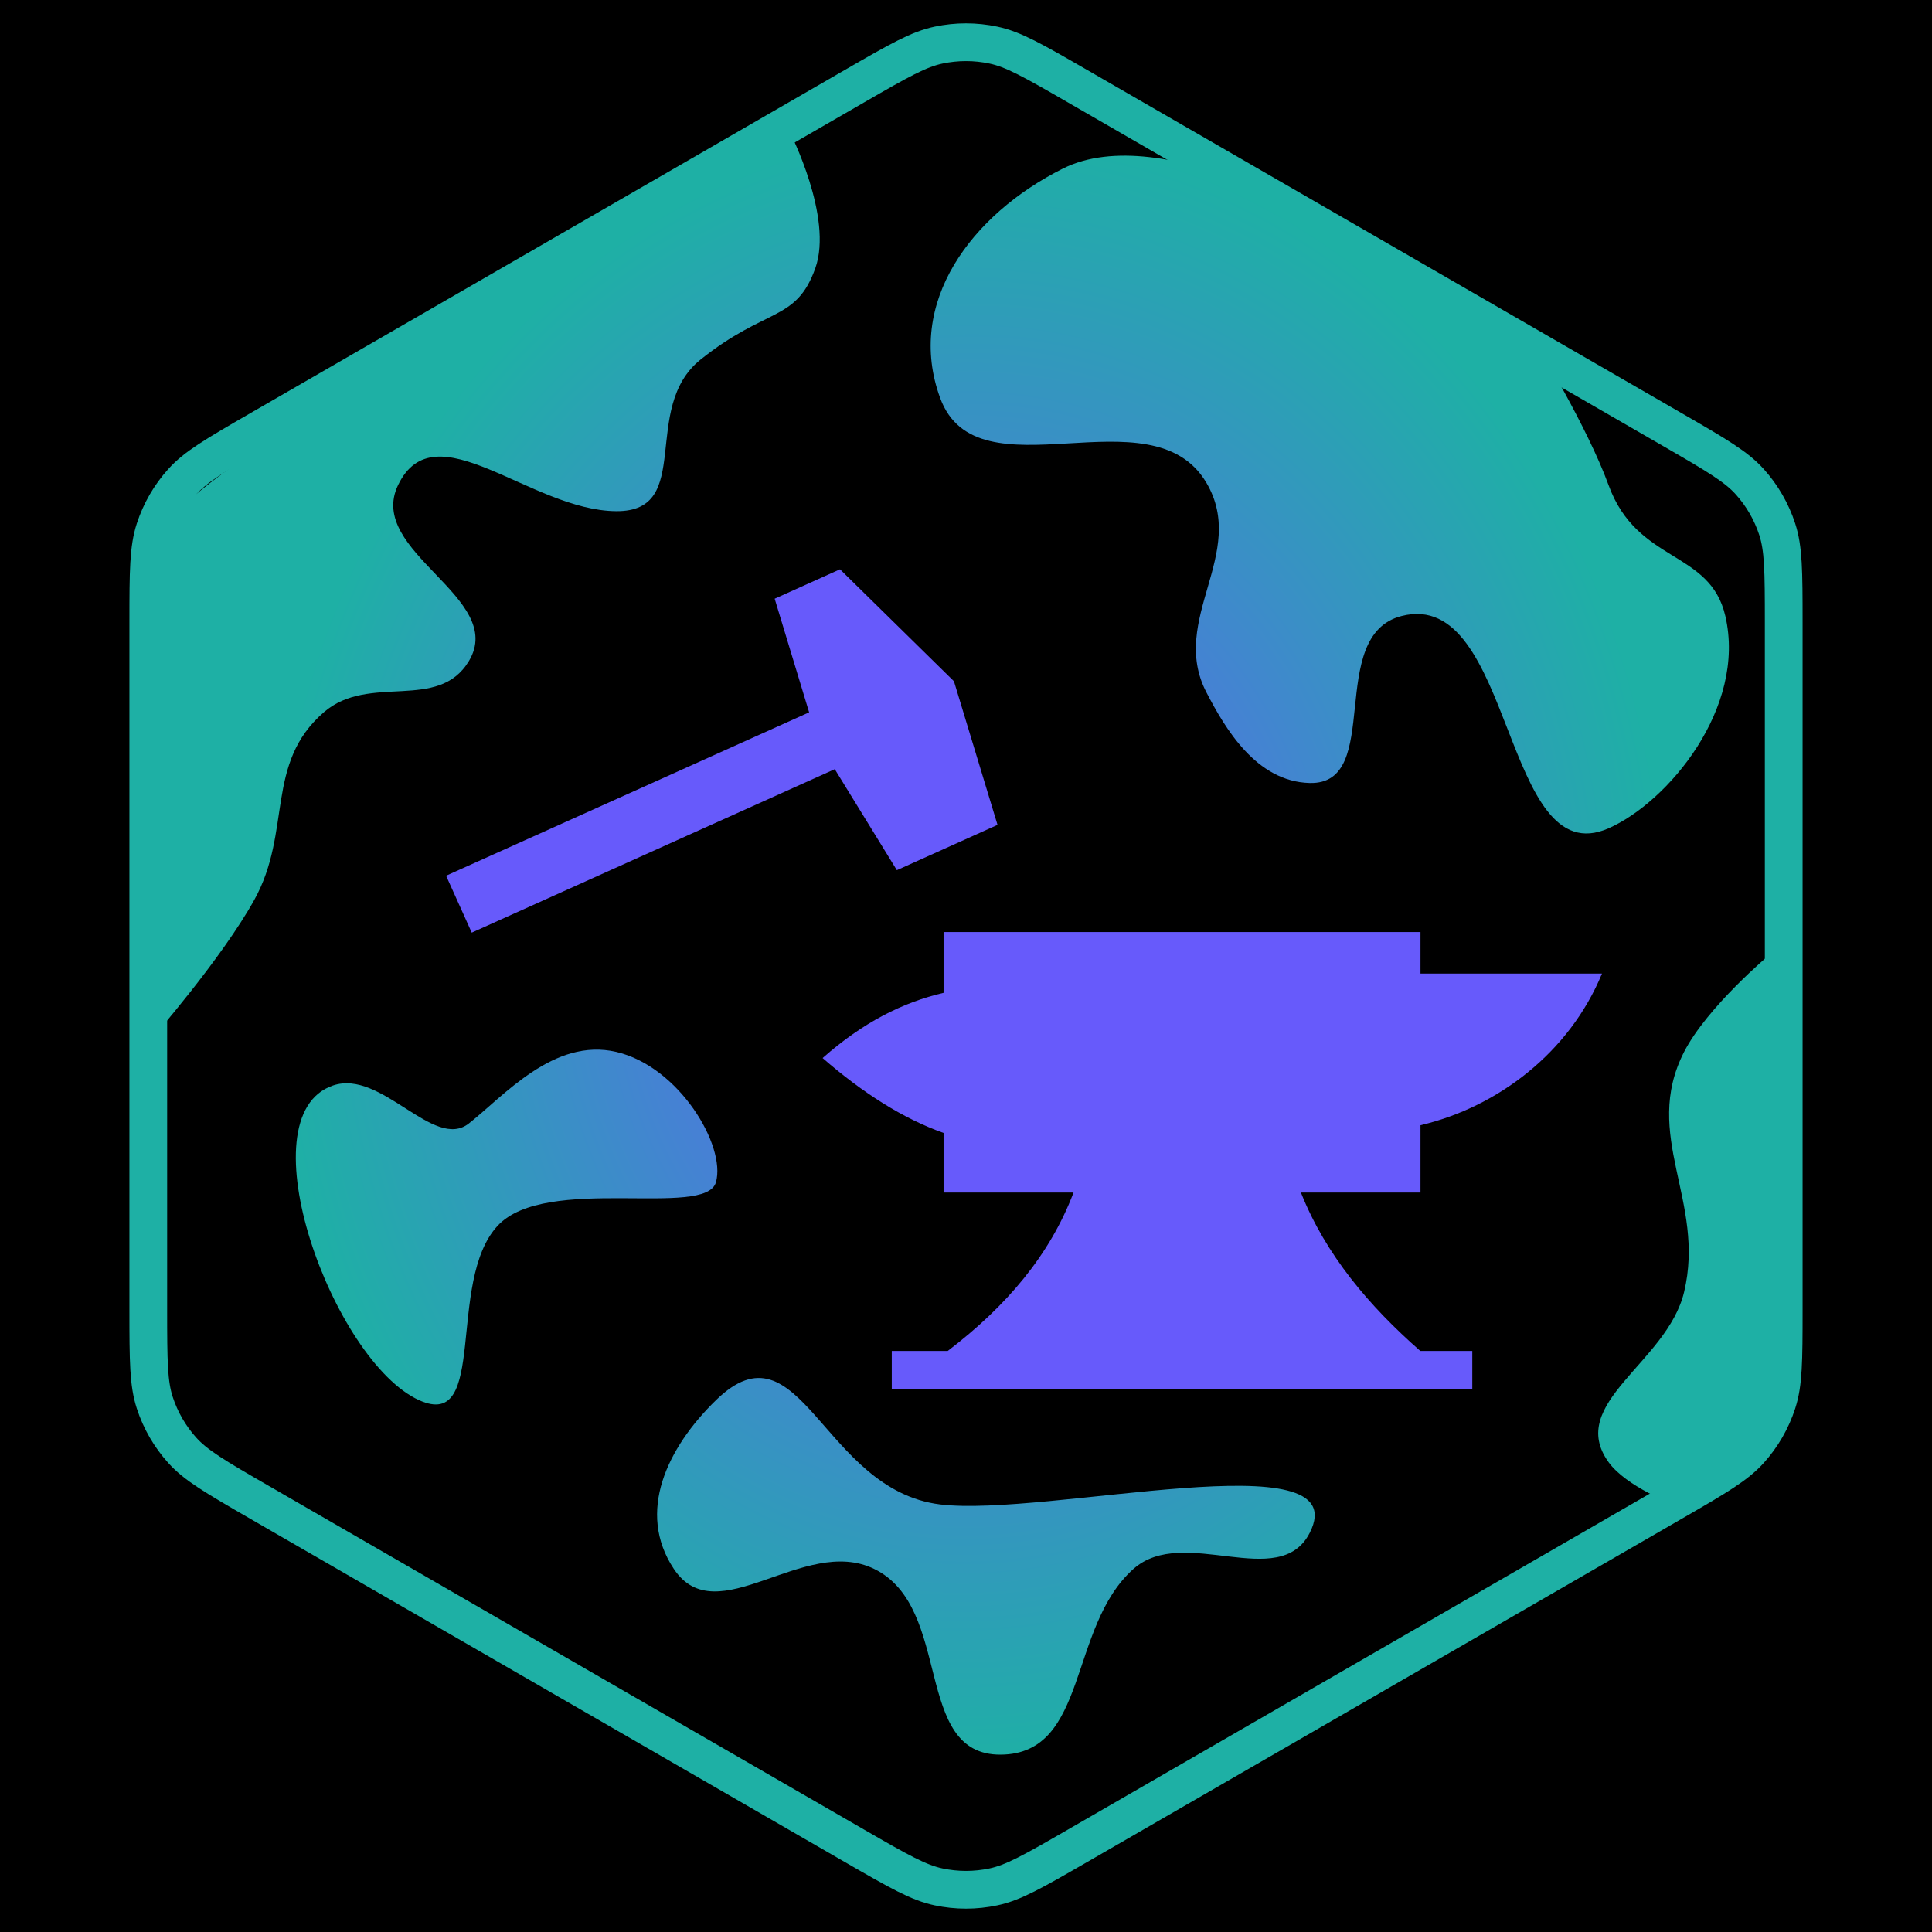
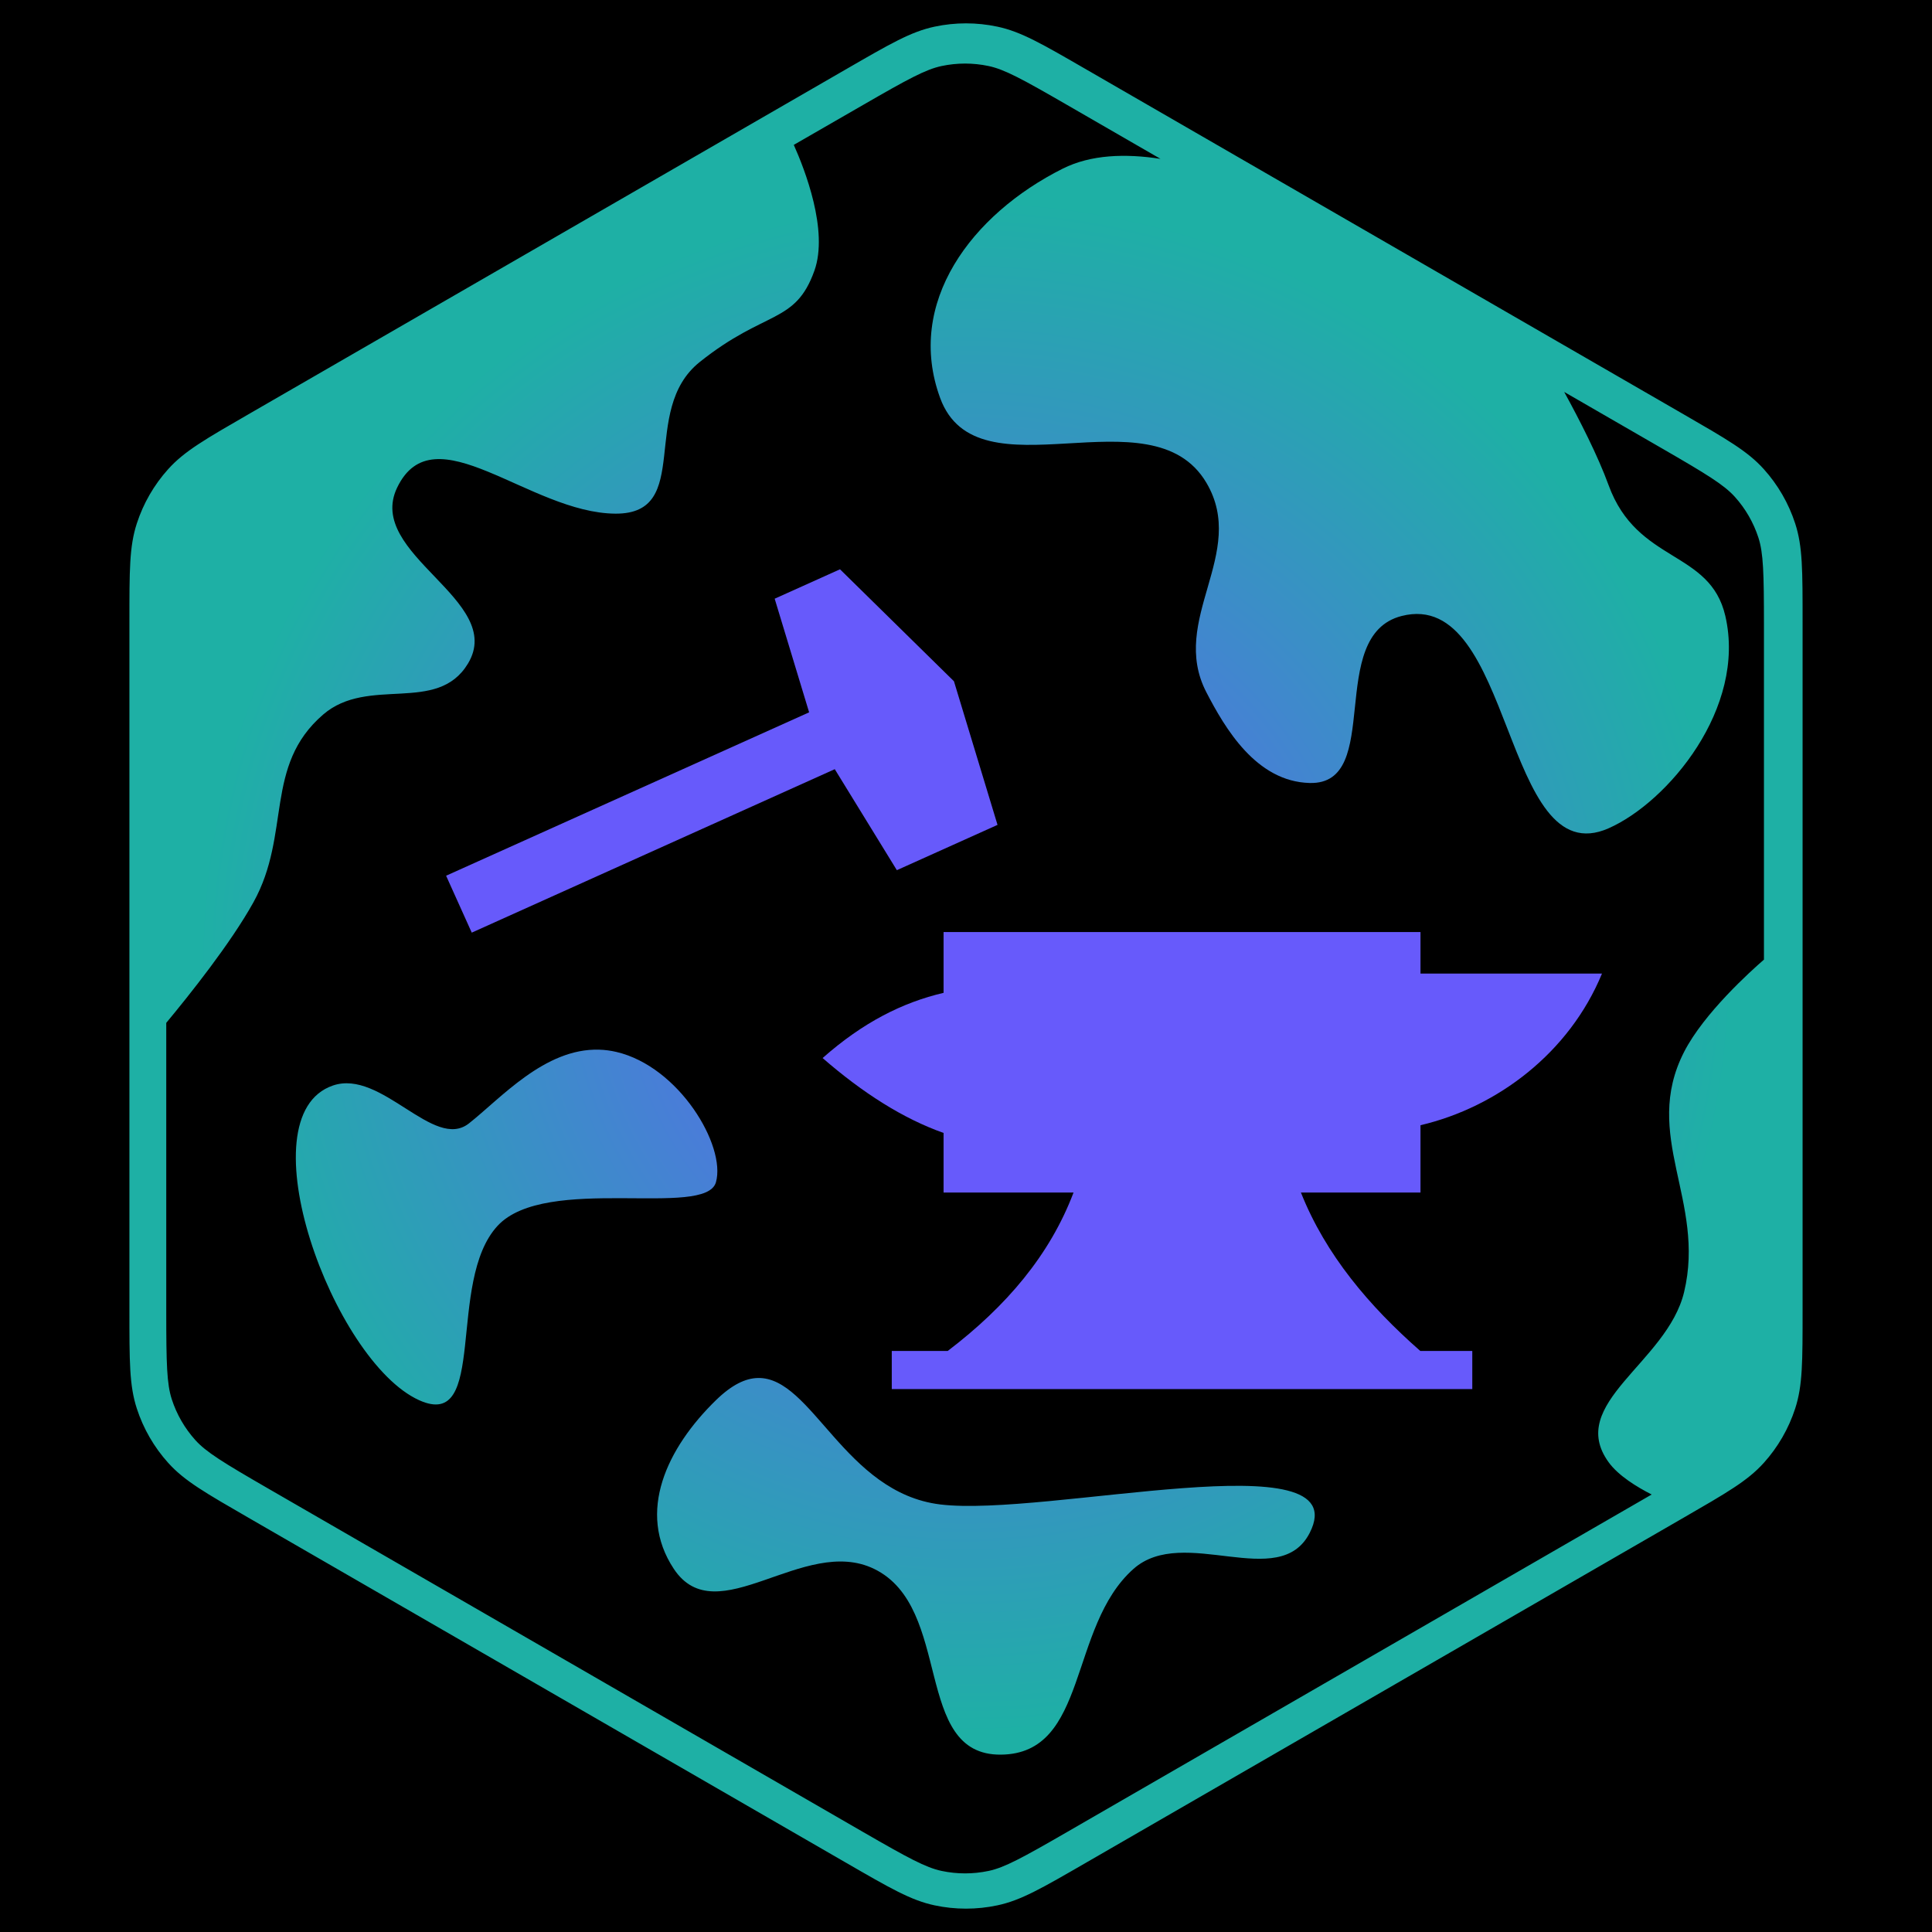
- <svg xmlns="http://www.w3.org/2000/svg" width="512" height="512" viewBox="0 0 512 512" fill="none">
+ <svg xmlns="http://www.w3.org/2000/svg" width="512" height="512" viewBox="0 0 512 512">
  <rect width="512" height="512" fill="black" />
-   <path d="M285.5 22.805L443.203 113.855C455.152 120.754 460.129 123.695 463.713 127.674C466.995 131.319 469.474 135.614 470.99 140.278C472.644 145.372 472.703 151.152 472.703 164.95V347.05C472.703 360.848 472.644 366.628 470.99 371.722C469.474 376.386 466.995 380.681 463.713 384.326C460.129 388.305 455.152 391.246 443.203 398.145L285.5 489.195C273.55 496.094 268.515 498.934 263.277 500.047C258.479 501.067 253.521 501.067 248.723 500.047C243.485 498.934 238.45 496.094 226.5 489.195L68.797 398.145C56.848 391.246 51.871 388.305 48.287 384.326C45.005 380.681 42.526 376.386 41.011 371.722C39.356 366.628 39.297 360.848 39.297 347.05V164.95C39.297 151.152 39.356 145.372 41.011 140.278C42.526 135.614 45.005 131.319 48.287 127.674C51.871 123.695 56.848 120.754 68.797 113.855L226.5 22.805C238.45 15.906 243.485 13.066 248.723 11.953C253.521 10.933 258.479 10.933 263.277 11.953C268.515 13.066 273.55 15.906 285.5 22.805Z" stroke="#1EB0A5" stroke-width="10" stroke-linejoin="round" />
  <path d="M376.443 247V258.008H424.545C415.891 279.004 396.83 293.408 376.443 298.197V316.035H344.758C351.314 332.552 362.886 346.163 376.393 358.017H390.171V368.127H236.329V358.018H251.157C266.703 346.171 278.239 332.579 284.499 316.035H250.057V300.243C239.372 296.458 228.686 289.687 218 280.393C228.719 270.913 239.225 265.65 250.057 263.113V247.001H376.442L376.443 247Z" fill="#675AFB" />
  <path d="M205.296 158.663L222.61 150.869L252.806 180.541L264.354 218.6L237.674 230.606L221.223 203.84L125.018 247.158L118.221 232.076L214.426 188.775L205.296 158.663Z" fill="#675AFB" />
-   <path d="M249.15 105.475C259.022 132.401 305.087 103.209 319.704 127.932C330.771 146.65 309.691 164.175 319.704 183.466C324.614 192.927 332.863 207.139 347.087 207.5C366.81 208 351.168 168.412 371.451 163.243C401.325 155.631 398.125 231.946 426.296 219.505C442.017 212.562 462.875 187.626 457.232 163.243C453.158 145.639 433.895 149.416 426.296 128.582C420.618 113.015 406.982 90.759 406.982 90.759L356.224 61.121C356.224 61.121 308.256 31.346 281.635 44.692C257.43 56.827 239.895 80.232 249.15 105.475Z" fill="url(#paint0_radial)" />
-   <path d="M189.737 371.063C176.787 383.681 168.602 400.732 178.57 415.77C189.938 432.923 213.036 406.738 231.646 415.77C252.688 425.983 241.783 465.186 265.219 464.999C288.528 464.814 283.029 431.166 300.39 415.77C313.668 403.995 339.046 421.974 347.087 406.226C359.853 381.224 277.24 402.139 249.15 398.691C217.96 394.862 212.133 349.24 189.737 371.063Z" fill="url(#paint1_radial)" />
-   <path d="M216.059 71.099C210.976 85.303 203.127 81.34 185.676 95.28C169.532 108.177 184.09 135.585 163.342 135.467C140.568 135.338 115.245 108.221 105.478 128.582C96.986 146.285 134.39 158.356 124.259 175.193C116.115 188.728 97.858 178.369 85.861 188.72C70.104 202.315 77.465 220.31 67.409 238.446C58.69 254.171 40 275.512 40 275.512C40 275.512 40 163.243 44 140C46.667 124.5 209.308 35 209.308 35C209.308 35 220.896 57.585 216.059 71.099Z" fill="url(#paint2_radial)" />
-   <path d="M88.22 287.675C64.535 295.811 88.267 360.731 111.062 371.063C129.475 379.408 118.179 339.615 131.872 324.848C144.638 311.081 187.03 322.959 189.737 313.294C192.444 303.629 179.969 282.654 163.342 278.773C146.8 274.911 133.564 290.401 124.259 297.722C114.953 305.043 101.078 283.258 88.22 287.675Z" fill="url(#paint3_radial)" />
-   <path d="M446.298 342.429C452.105 318.258 434.971 300.901 446.298 278.773C452.397 266.859 468.921 253.03 468.921 253.03L470 252.896L468.921 377L443.5 398.691C443.5 398.691 430.993 393.995 426.296 387.5C415.012 371.896 441.801 361.153 446.298 342.429Z" fill="url(#paint4_radial)" />
+   <path d="M 256 6.188 C 253.213 6.188 250.425 6.48 247.684 7.062 C 241.392 8.4 235.962 11.568 224 18.475 L 66.297 109.525 C 54.335 116.431 48.876 119.549 44.572 124.328 C 40.821 128.494 37.988 133.402 36.256 138.732 C 34.268 144.851 34.297 151.137 34.297 164.949 L 34.297 347.051 C 34.297 360.863 34.268 367.149 36.256 373.268 C 37.988 378.598 40.821 383.506 44.572 387.672 C 48.876 392.451 54.335 395.569 66.297 402.475 L 224 493.525 C 235.962 500.431 241.391 503.6 247.684 504.938 C 253.167 506.103 258.833 506.103 264.316 504.938 C 270.609 503.6 276.038 500.431 288 493.525 L 445.703 402.475 C 457.664 395.569 463.123 392.451 467.428 387.672 C 471.179 383.506 474.012 378.597 475.744 373.268 L 475.746 373.266 C 477.732 367.148 477.703 360.863 477.703 347.051 L 477.703 164.949 C 477.703 151.137 477.732 144.852 475.746 138.734 L 475.744 138.732 C 474.012 133.403 471.179 128.494 467.428 124.328 C 463.123 119.549 457.664 116.431 445.703 109.525 L 288 18.475 C 276.038 11.568 270.608 8.4 264.316 7.062 C 261.575 6.48 258.787 6.188 256 6.188 z M 255.762 16.844 C 257.852 16.844 259.944 17.063 262 17.5 C 266.184 18.389 270.824 20.899 282.762 27.791 L 307.539 42.096 C 298.246 40.664 289.099 40.95 281.635 44.691 C 257.43 56.826 239.895 80.232 249.15 105.475 C 259.022 132.401 305.086 103.209 319.703 127.932 C 330.77 146.65 309.69 164.176 319.703 183.467 C 324.613 192.928 332.864 207.139 347.088 207.5 C 366.811 208 351.168 168.411 371.451 163.242 C 401.325 155.63 398.126 231.947 426.297 219.506 C 442.018 212.563 462.875 187.625 457.232 163.242 C 453.158 145.638 433.896 149.416 426.297 128.582 C 423.462 120.809 418.643 111.37 414.527 103.865 L 440.465 118.842 C 452.402 125.734 456.896 128.497 459.76 131.676 C 462.573 134.8 464.696 138.482 465.996 142.48 C 467.317 146.551 467.465 151.824 467.465 165.605 L 467.465 254.307 C 464.012 257.305 451.568 268.48 446.299 278.773 C 434.972 300.901 452.106 318.259 446.299 342.43 C 441.802 361.154 415.013 371.896 426.297 387.5 C 428.879 391.071 433.782 394.061 437.709 396.062 L 282.762 485.521 C 270.824 492.413 266.184 494.924 262 495.812 L 261.998 495.812 C 257.885 496.687 253.638 496.687 249.525 495.812 L 249.523 495.812 C 245.34 494.924 240.7 492.413 228.762 485.521 L 71.059 394.471 C 59.122 387.579 54.628 384.815 51.766 381.637 C 48.953 378.513 46.827 374.831 45.527 370.834 L 45.527 370.832 C 44.206 366.763 44.059 361.489 44.059 347.707 L 44.059 271.068 C 50.137 263.751 61.126 250.005 67.172 239.102 C 77.228 220.966 69.867 202.97 85.623 189.375 C 97.621 179.024 115.877 189.383 124.021 175.848 C 134.152 159.011 96.749 146.941 105.24 129.238 C 115.007 108.877 140.33 135.994 163.104 136.123 C 183.852 136.241 169.293 108.832 185.438 95.936 C 202.888 81.995 210.737 85.958 215.82 71.754 C 219.633 61.101 213.239 44.813 210.361 38.393 L 228.762 27.791 C 240.7 20.899 245.339 18.389 249.523 17.5 C 251.58 17.063 253.671 16.844 255.762 16.844 z M 158.777 278.174 C 144.353 277.743 132.692 291.088 124.26 297.723 C 114.954 305.044 101.078 283.259 88.221 287.676 C 64.536 295.812 88.268 360.731 111.062 371.062 C 129.476 379.408 118.178 339.615 131.871 324.848 C 144.637 311.081 187.029 322.96 189.736 313.295 C 192.443 303.63 179.969 282.654 163.342 278.773 C 161.791 278.411 160.27 278.218 158.777 278.174 z M 200.863 365.182 C 197.553 365.251 193.936 366.971 189.736 371.062 C 176.786 383.68 168.602 400.732 178.57 415.77 C 189.938 432.923 213.036 406.738 231.646 415.77 C 252.688 425.983 241.783 465.185 265.219 464.998 C 288.528 464.813 283.03 431.166 300.391 415.77 C 313.669 403.995 339.047 421.975 347.088 406.227 C 359.854 381.225 277.24 402.139 249.15 398.691 C 223.809 395.58 215.209 364.88 200.863 365.182 z" style="fill:url(#radial)" />
  <defs>
-     <radialGradient id="paint0_radial" cx="0" cy="0" r="1" gradientUnits="userSpaceOnUse" gradientTransform="translate(256.737 251.004) rotate(90.4566) scale(218.003 185.152)">
-       <stop stop-color="#675AFB" />
-       <stop offset="1" stop-color="#1EB0A5" />
-     </radialGradient>
-     <radialGradient id="paint1_radial" cx="0" cy="0" r="1" gradientUnits="userSpaceOnUse" gradientTransform="translate(256.737 251.004) rotate(90.4566) scale(218.003 185.152)">
-       <stop stop-color="#675AFB" />
-       <stop offset="1" stop-color="#1EB0A5" />
-     </radialGradient>
-     <radialGradient id="paint2_radial" cx="0" cy="0" r="1" gradientUnits="userSpaceOnUse" gradientTransform="translate(256.737 251.004) rotate(90.4566) scale(218.003 185.152)">
-       <stop stop-color="#675AFB" />
-       <stop offset="1" stop-color="#1EB0A5" />
-     </radialGradient>
-     <radialGradient id="paint3_radial" cx="0" cy="0" r="1" gradientUnits="userSpaceOnUse" gradientTransform="translate(256.737 251.004) rotate(90.4566) scale(218.003 185.152)">
-       <stop stop-color="#675AFB" />
-       <stop offset="1" stop-color="#1EB0A5" />
-     </radialGradient>
-     <radialGradient id="paint4_radial" cx="0" cy="0" r="1" gradientUnits="userSpaceOnUse" gradientTransform="translate(256.737 251.004) rotate(90.4566) scale(218.003 185.152)">
+     <radialGradient id="radial" r="1" gradientUnits="userSpaceOnUse" cx="0" cy="0" gradientTransform="translate(256 256) scale(204.8 204.8)">
      <stop stop-color="#675AFB" />
      <stop offset="1" stop-color="#1EB0A5" />
    </radialGradient>
  </defs>
</svg>
